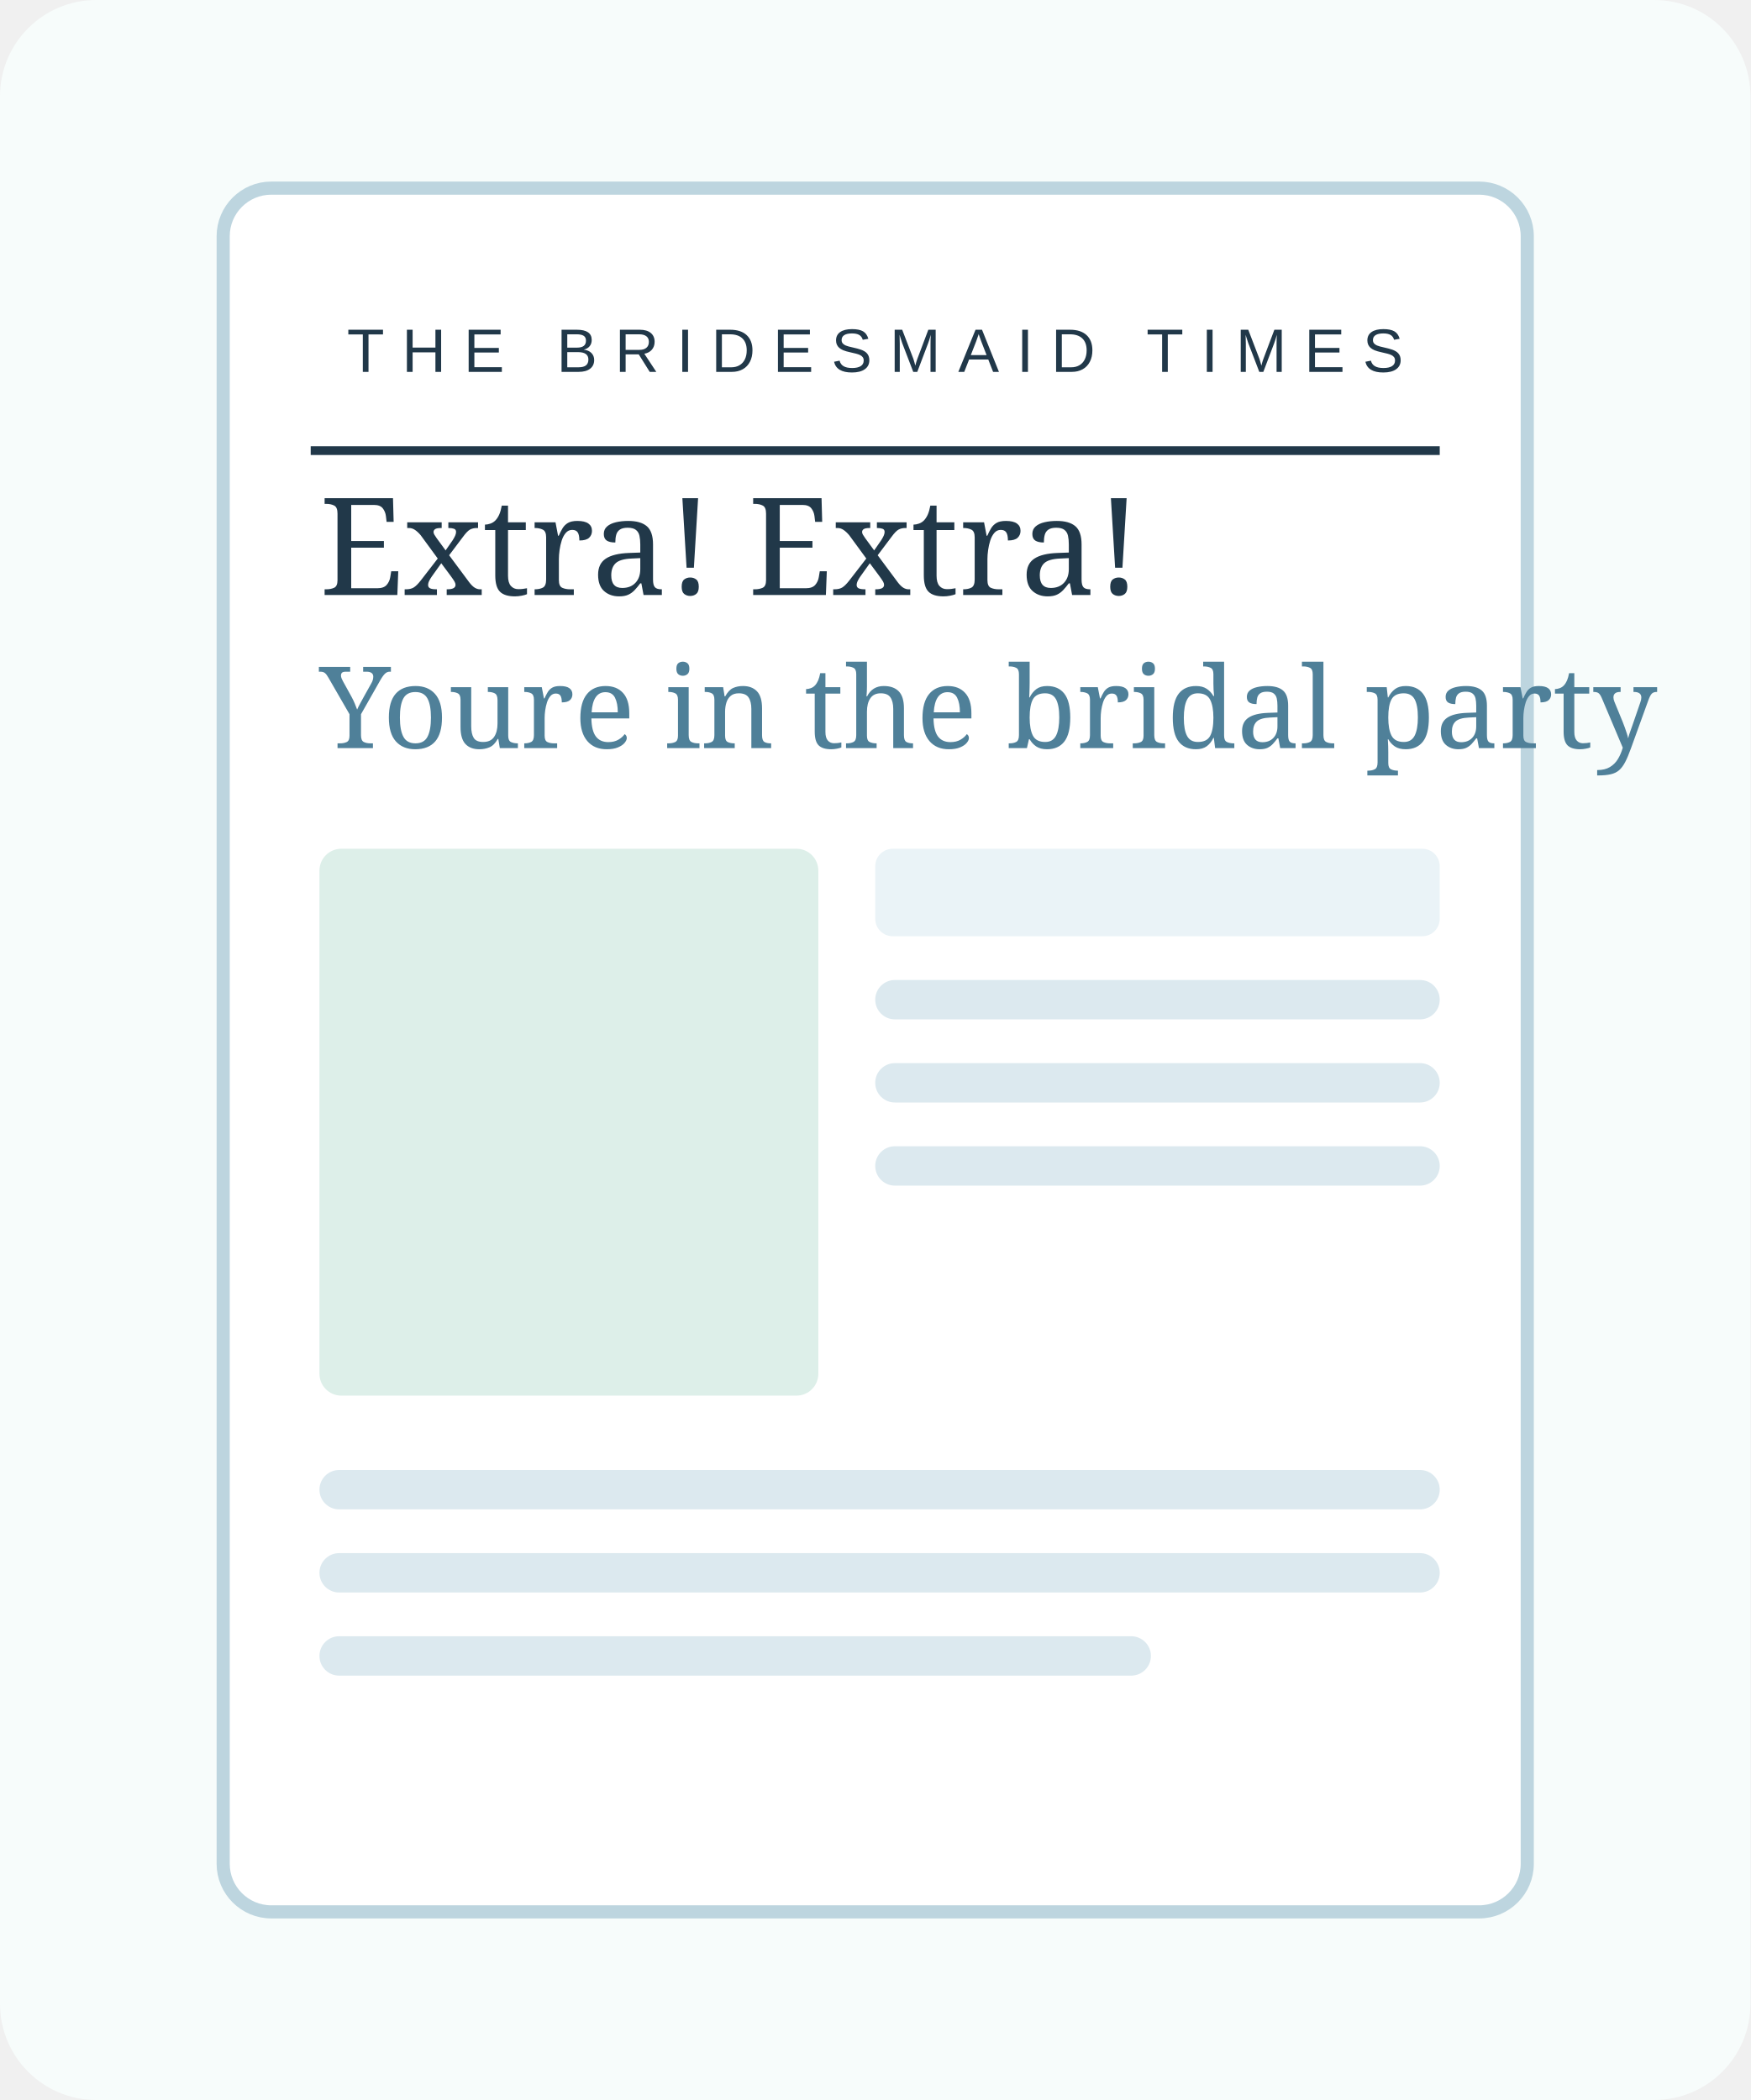
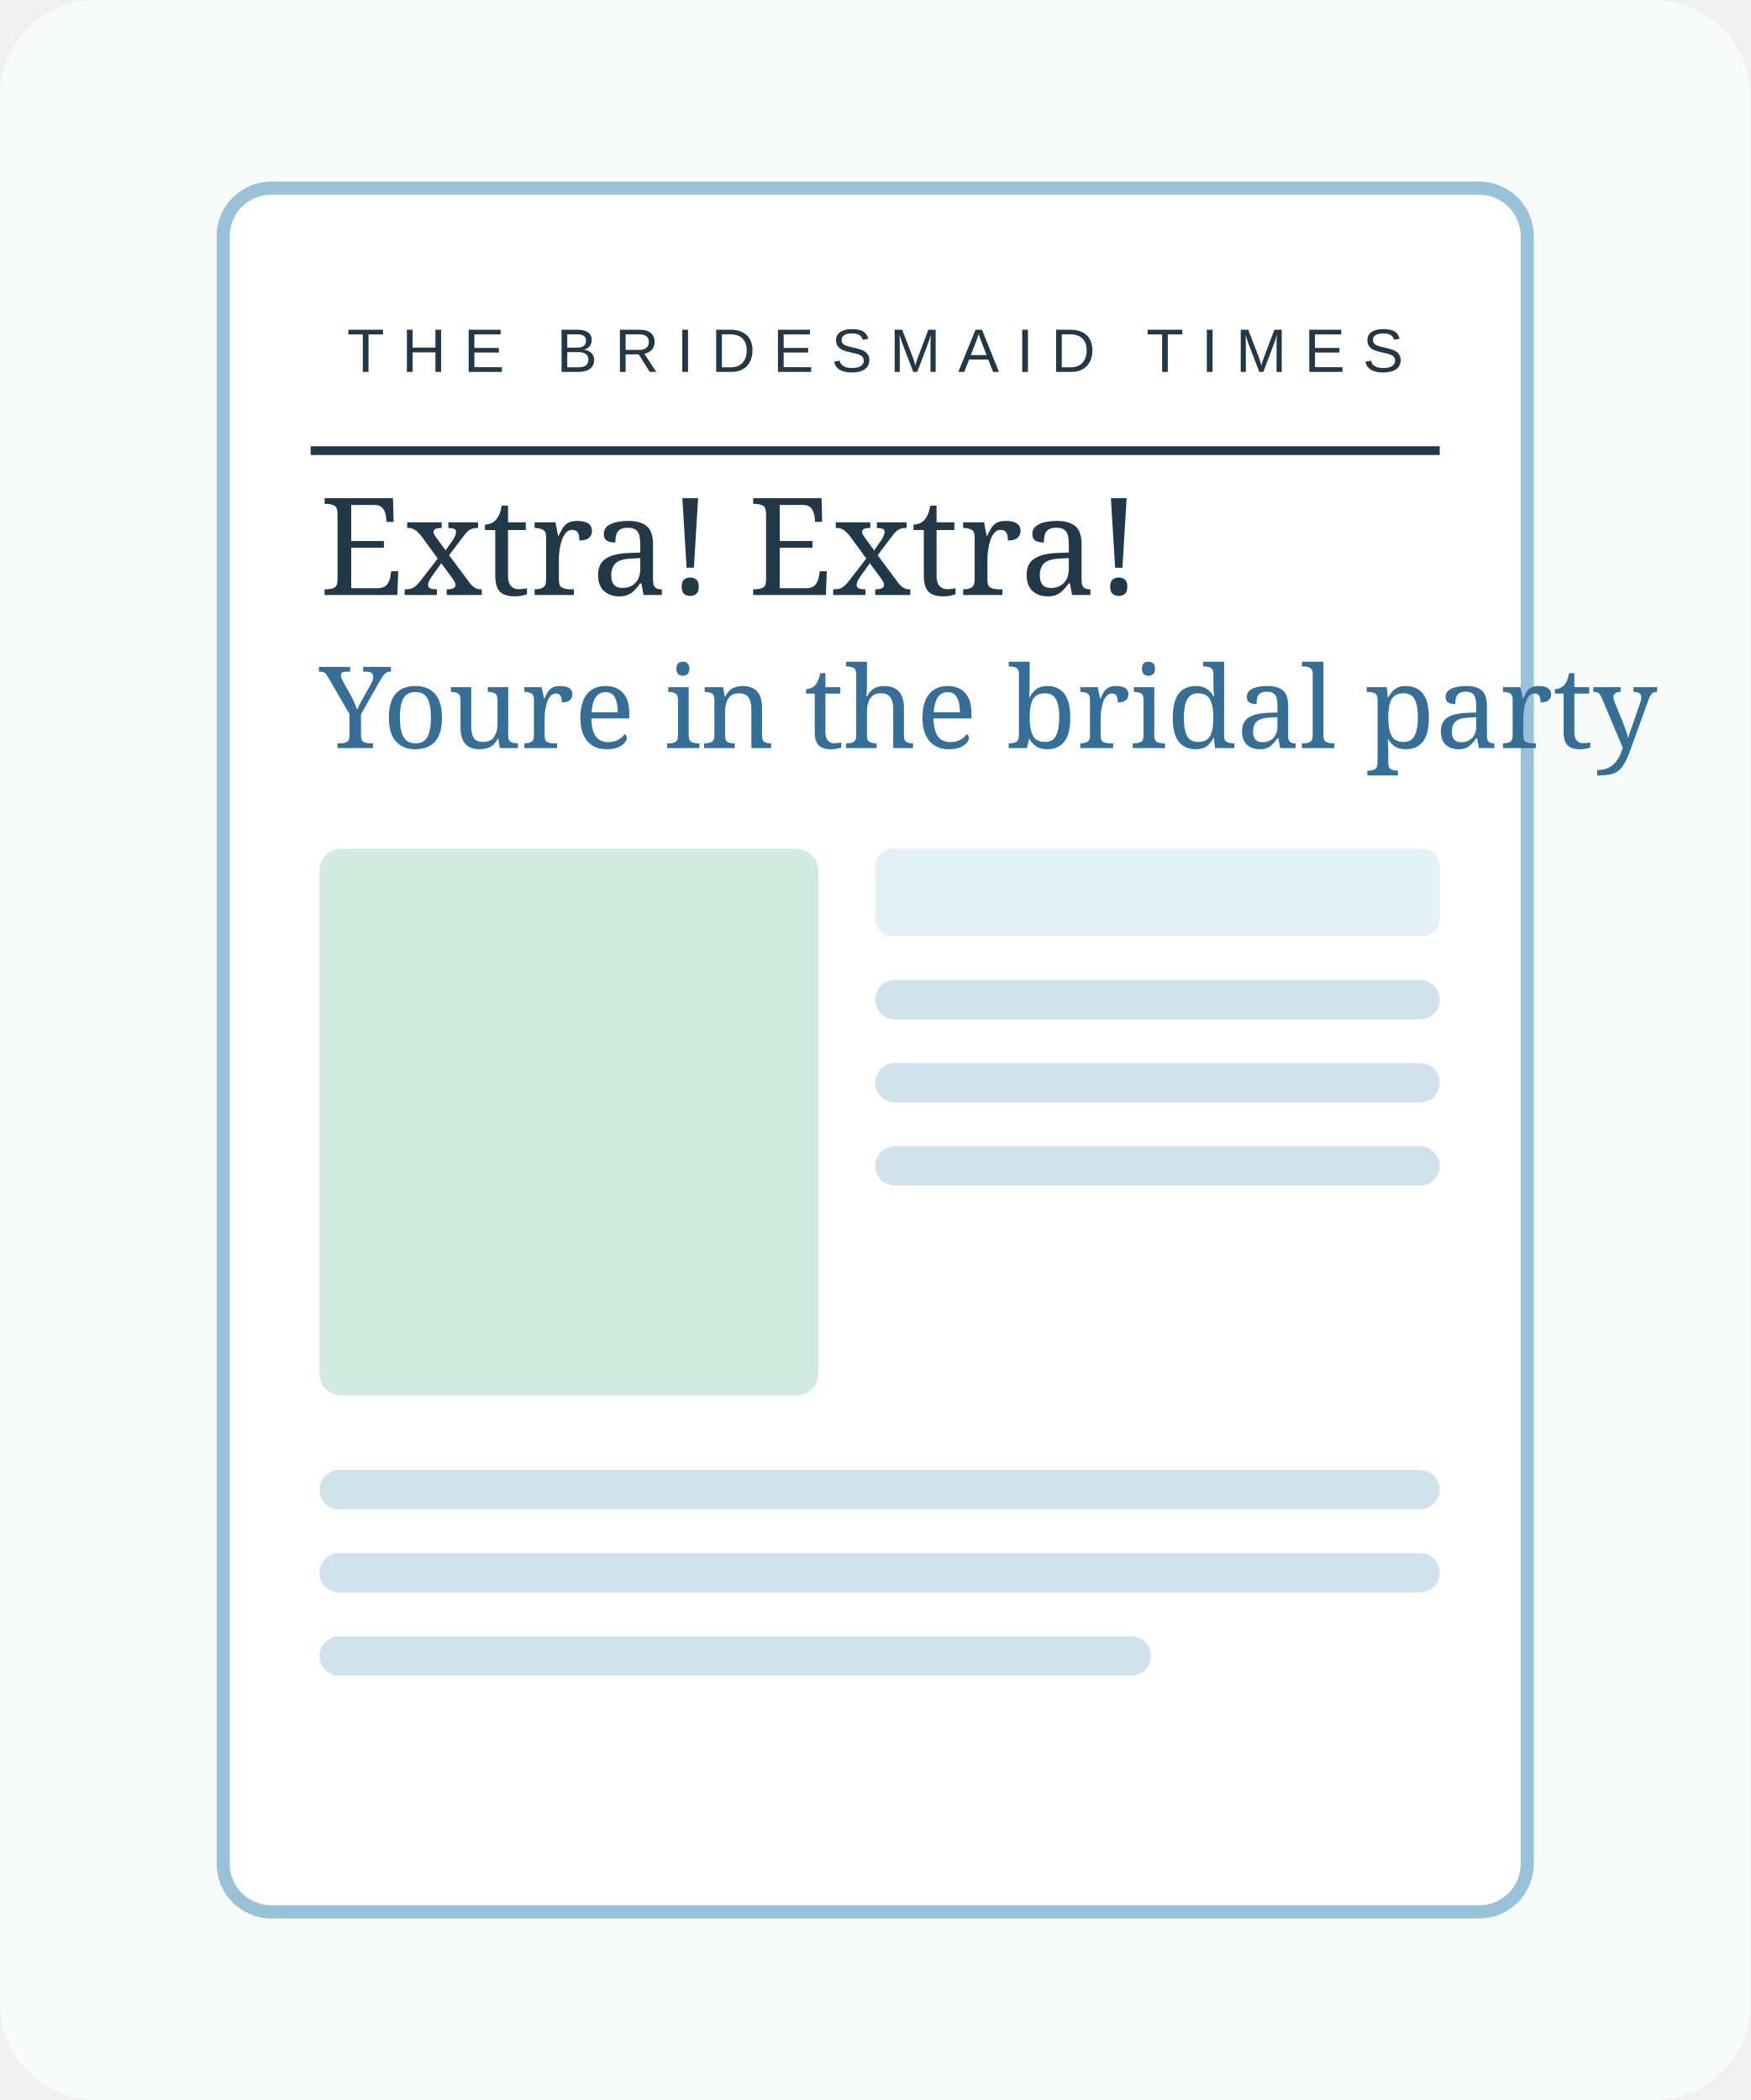
<svg xmlns="http://www.w3.org/2000/svg" width="800" height="960" viewBox="0 0 800 960" fill="none">
  <rect width="800" height="960" rx="44" fill="#F7FCFB" />
-   <rect x="102" y="86" width="596" height="788" rx="22" fill="#FFFFFF" stroke="#BDD5DF" stroke-width="6" />
+   <rect x="102" y="86" width="596" height="788" rx="22" fill="#FFFFFF" stroke="#98C2D7" stroke-width="6" />
  <text x="400" y="170" text-anchor="middle" fill="#213849" font-size="28" font-family="Arial, sans-serif" letter-spacing="8">THE BRIDESMAID TIMES</text>
  <line x1="142" y1="206" x2="658" y2="206" stroke="#213849" stroke-width="4" />
  <text x="146" y="272" fill="#213849" font-size="62" font-family="Georgia, serif">Extra! Extra!</text>
-   <text x="146" y="342" fill="#4F8099" font-size="52" font-family="Georgia, serif">Youre in the bridal party</text>
-   <rect x="146" y="388" width="228" height="250" rx="10" fill="#DDEFE9" />
-   <rect x="400" y="388" width="258" height="40" rx="8" fill="#EAF3F7" />
-   <rect x="400" y="448" width="258" height="18" rx="9" fill="#DCE9EF" />
-   <rect x="400" y="486" width="258" height="18" rx="9" fill="#DCE9EF" />
-   <rect x="400" y="524" width="258" height="18" rx="9" fill="#DCE9EF" />
-   <rect x="146" y="672" width="512" height="18" rx="9" fill="#DCE9EF" />
-   <rect x="146" y="710" width="512" height="18" rx="9" fill="#DCE9EF" />
-   <rect x="146" y="748" width="380" height="18" rx="9" fill="#DCE9EF" />
+   <text x="146" y="342" fill="#356F97" font-size="52" font-family="Georgia, serif">Youre in the bridal party</text>
+   <rect x="146" y="388" width="228" height="250" rx="10" fill="#D2EBE1" />
+   <rect x="400" y="388" width="258" height="40" rx="8" fill="#E3F0F6" />
+   <rect x="400" y="448" width="258" height="18" rx="9" fill="#D0E2EC" />
+   <rect x="400" y="486" width="258" height="18" rx="9" fill="#D0E2EC" />
+   <rect x="400" y="524" width="258" height="18" rx="9" fill="#D0E2EC" />
+   <rect x="146" y="672" width="512" height="18" rx="9" fill="#D0E2EC" />
+   <rect x="146" y="710" width="512" height="18" rx="9" fill="#D0E2EC" />
+   <rect x="146" y="748" width="380" height="18" rx="9" fill="#D0E2EC" />
</svg>
